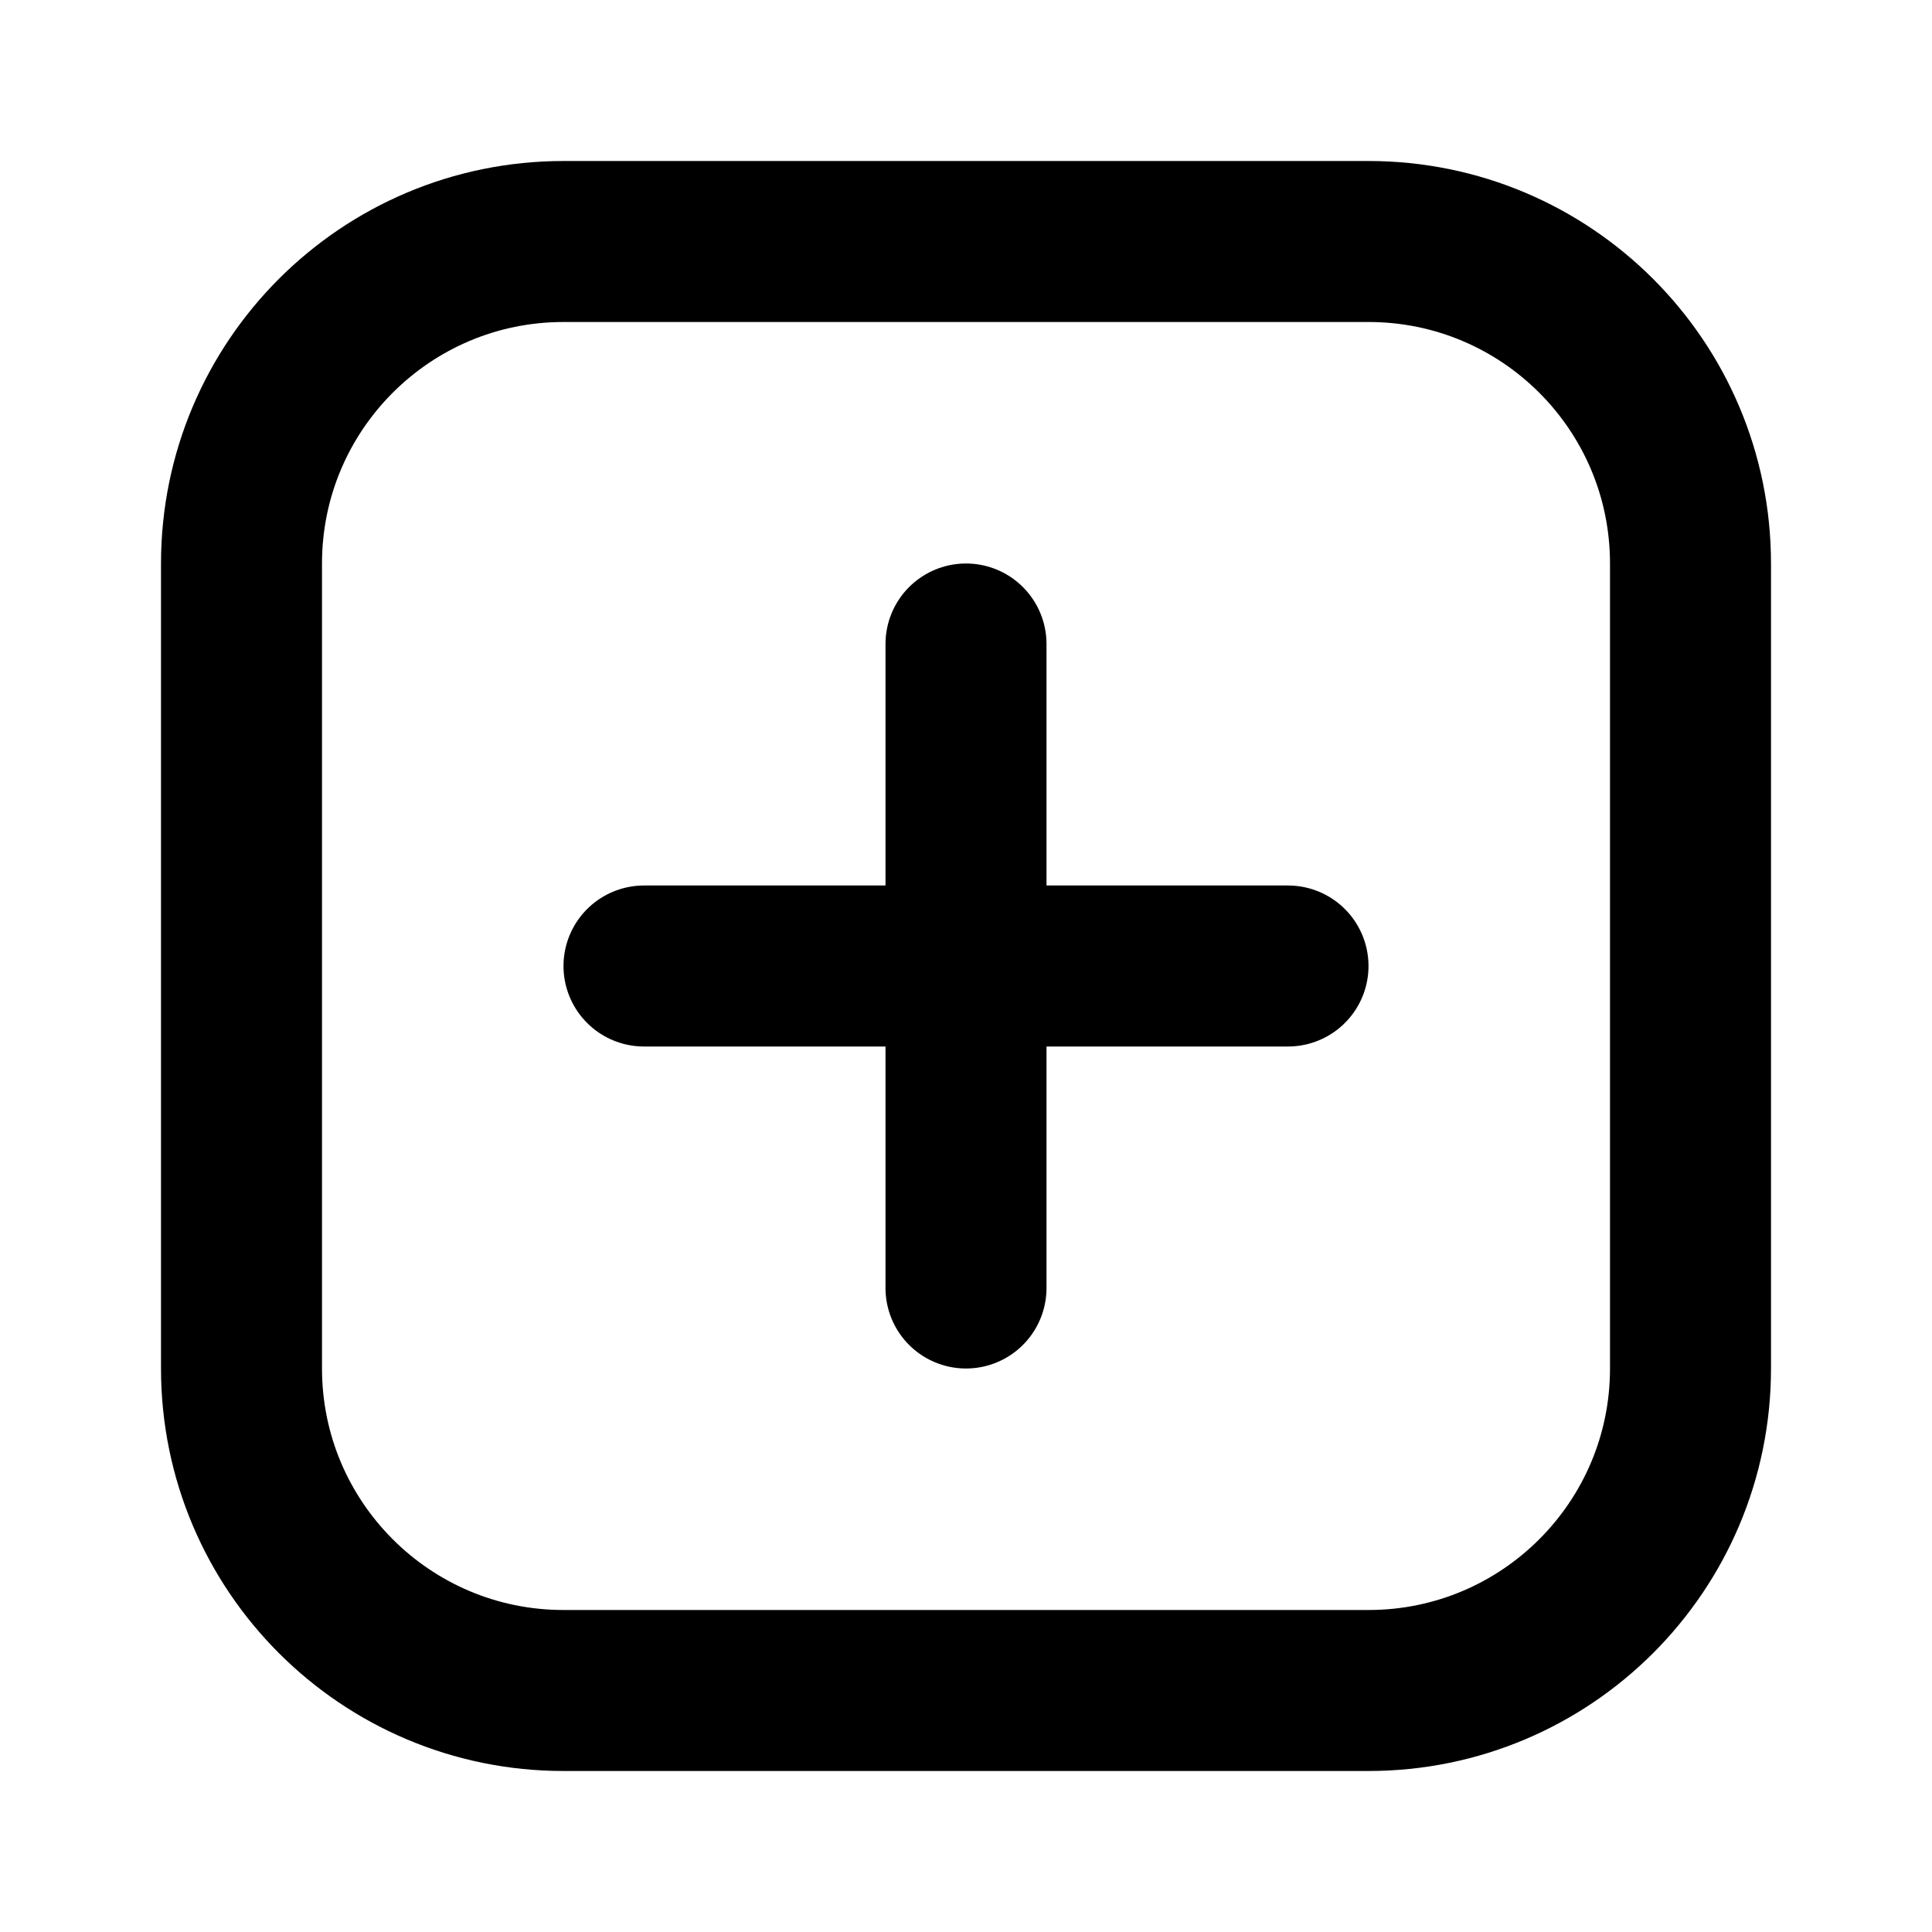
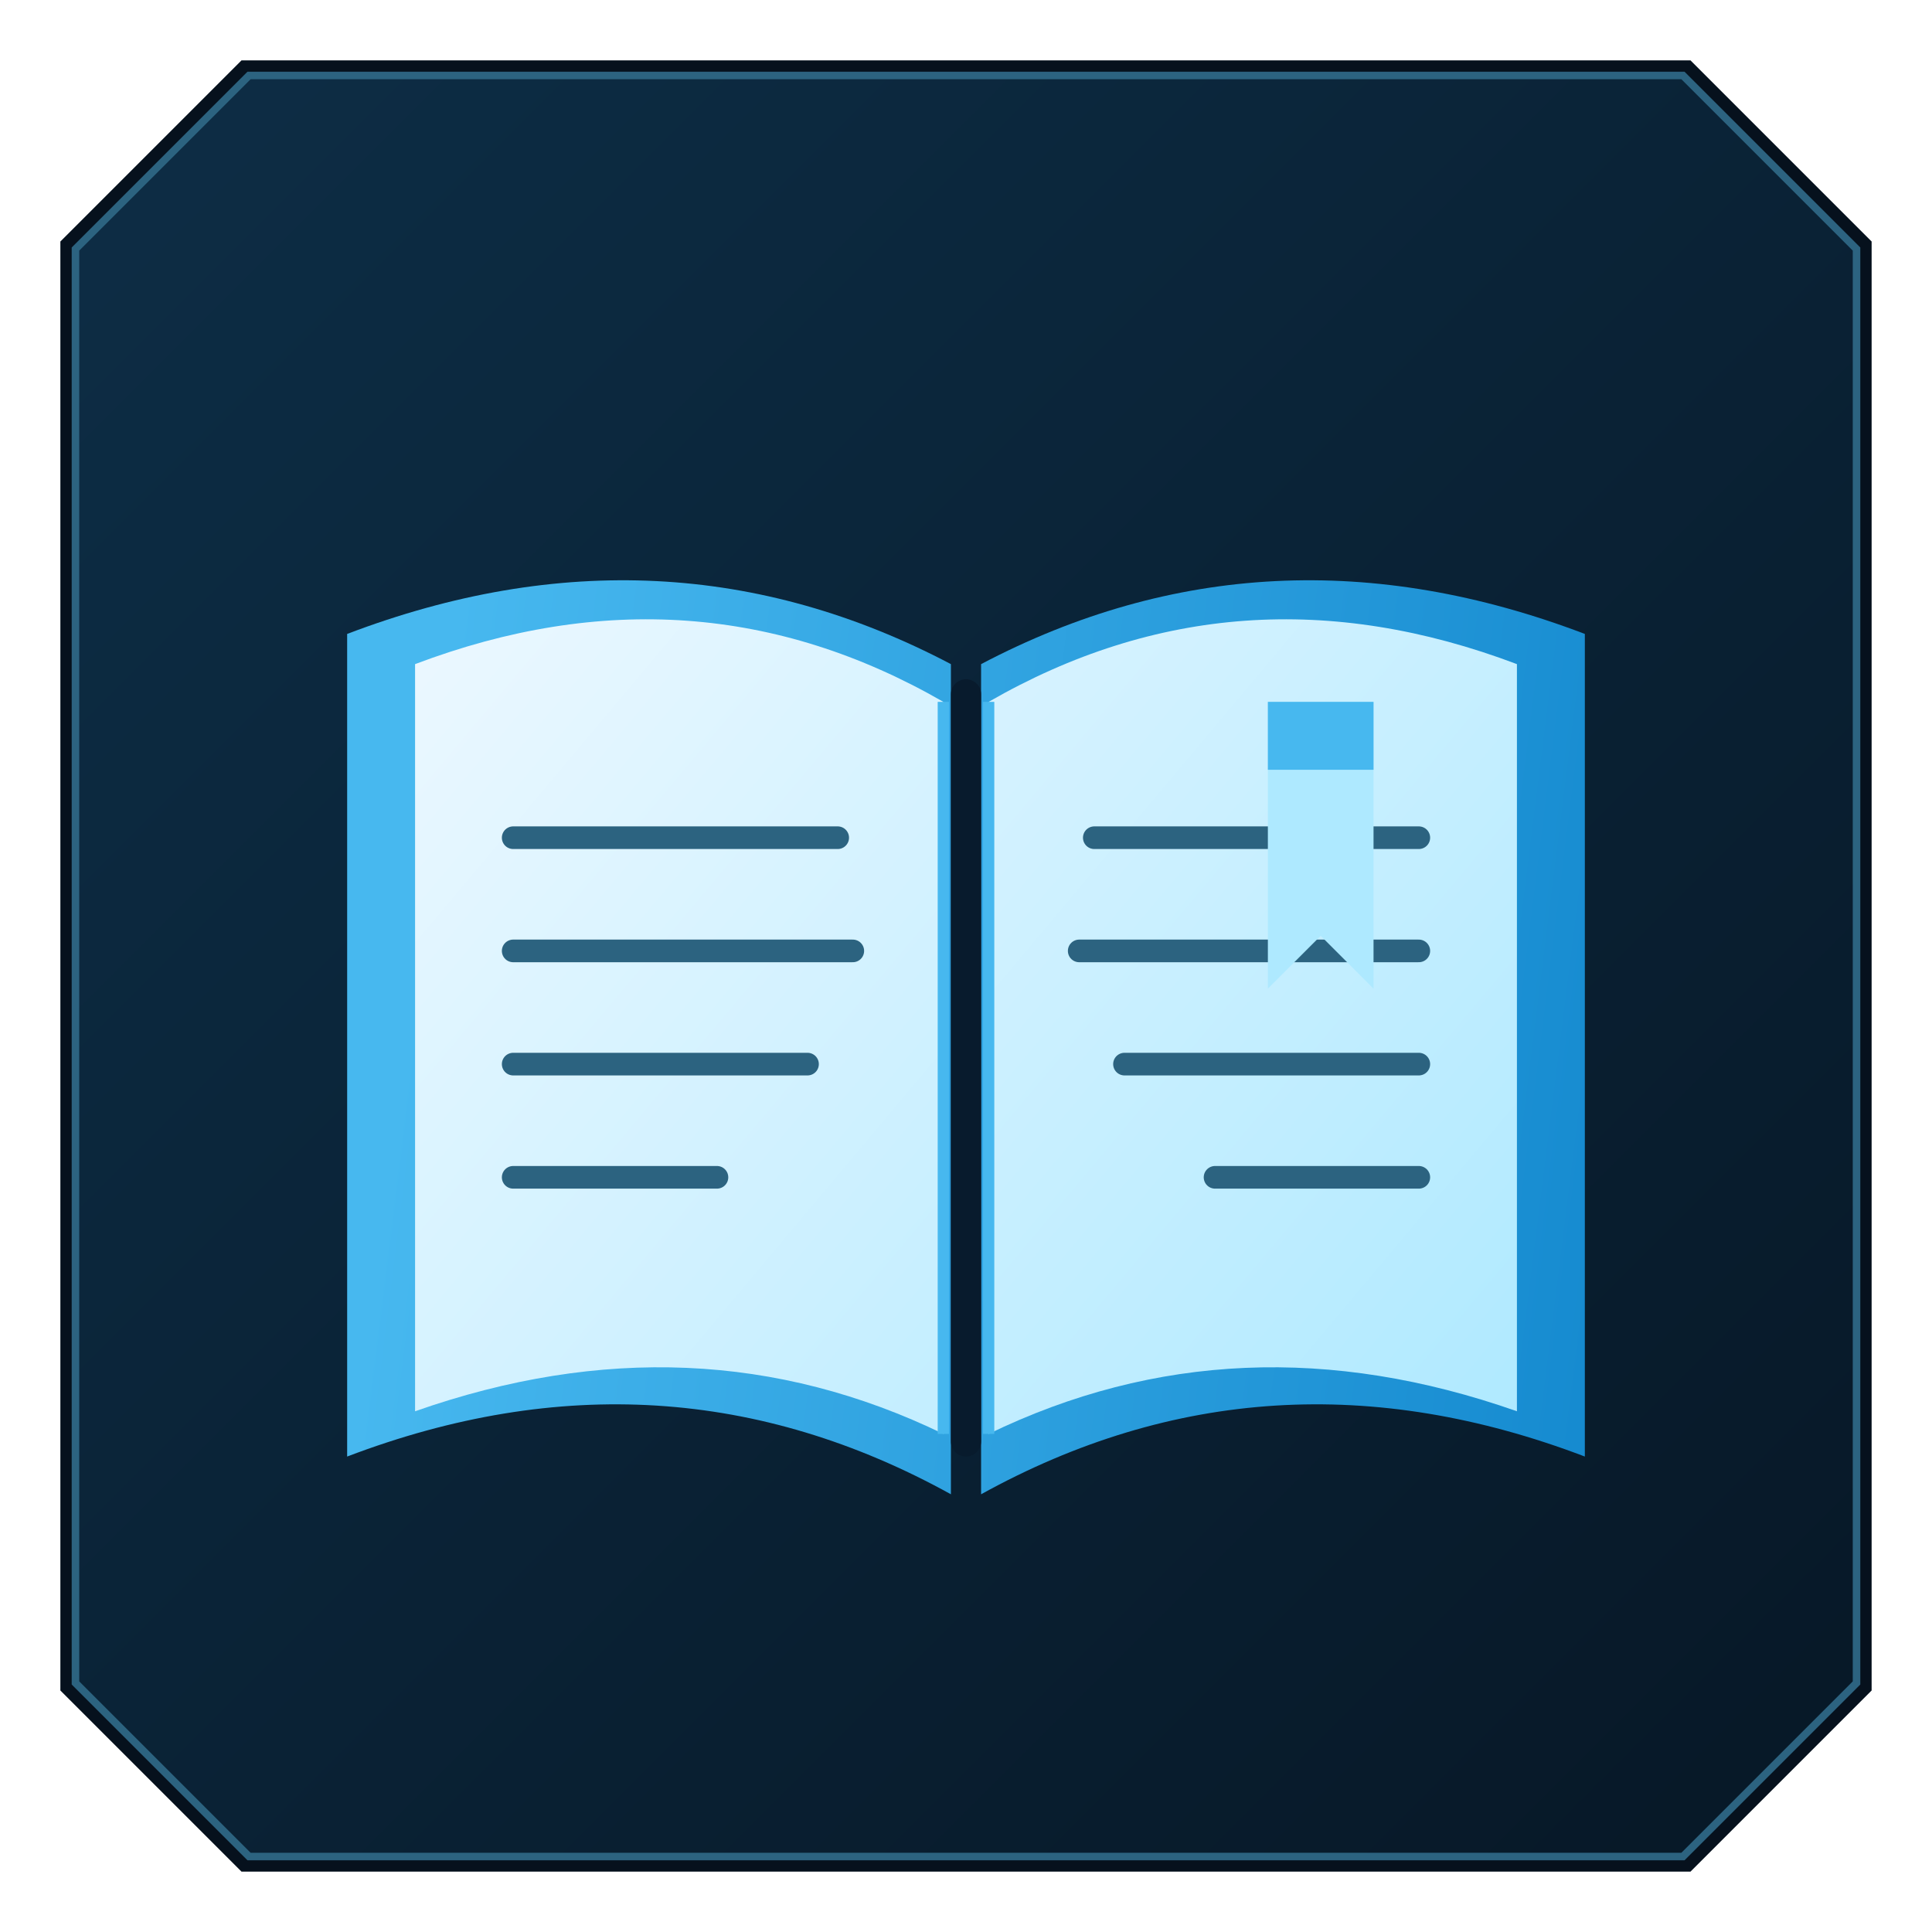
- <svg xmlns="http://www.w3.org/2000/svg" viewBox="0 0 24 24" fill="none" stroke="currentColor" stroke-width="2" stroke-linecap="round" stroke-linejoin="round">
-   <rect x="3" y="3" width="18" height="18" rx="4" />
-   <path d="M8 12h8M12 8v8" />
+ <svg xmlns="http://www.w3.org/2000/svg" width="512" height="512" viewBox="0 0 512 512" fill="none">
+   <defs>
+     <linearGradient id="tile" x1="32" y1="32" x2="480" y2="480" gradientUnits="userSpaceOnUse">
+       <stop stop-color="#0d2d45" />
+       <stop offset="1" stop-color="#071827" />
+     </linearGradient>
+     <linearGradient id="paper" x1="112" y1="150" x2="400" y2="392" gradientUnits="userSpaceOnUse">
+       <stop stop-color="#edf8ff" />
+       <stop offset="1" stop-color="#aee9ff" />
+     </linearGradient>
+     <linearGradient id="cover" x1="96" y1="360" x2="416" y2="400" gradientUnits="userSpaceOnUse">
+       <stop stop-color="#47b8ef" />
+       <stop offset="1" stop-color="#168bd0" />
+     </linearGradient>
+   </defs>
+   <path d="M64 16H448L496 64V448L448 496H64L16 448V64Z" fill="#06111d" />
+   <path d="M66 20H446L492 66V446L446 492H66L20 446V66Z" fill="url(#tile)" stroke="#2c6380" stroke-width="2" />
+   <path d="M92 168Q176 136 252 176V396Q176 354 92 386Z" fill="url(#cover)" />
+   <path d="M420 168Q336 136 260 176V396Q336 354 420 386Z" fill="url(#cover)" />
+   <path d="M110 176Q184 148 250 186V380Q184 348 110 374Z" fill="url(#paper)" />
+   <path d="M402 176Q328 148 262 186V380Q328 348 402 374Z" fill="url(#paper)" />
+   <path d="M250 186V380" stroke="#47b8ef" stroke-width="3" />
+   <path d="M262 186V380" stroke="#47b8ef" stroke-width="3" />
+   <path d="M256 184V382" stroke="#081b2d" stroke-width="8" stroke-linecap="round" />
+   <g stroke="#2c6380" stroke-width="6" stroke-linecap="round">
+     <path d="M136 222H222" />
+     <path d="M136 252H226" />
+     <path d="M136 282H214" />
+     <path d="M136 312H190" />
+     <path d="M290 222H376" />
+     <path d="M286 252H376" />
+     <path d="M298 282H376" />
+     <path d="M322 312H376" />
+   </g>
+   <path d="M336 186H364V262L350 248L336 262Z" fill="#aee9ff" />
+   <path d="M336 186H364V204H336Z" fill="#47b8ef" />
</svg>
